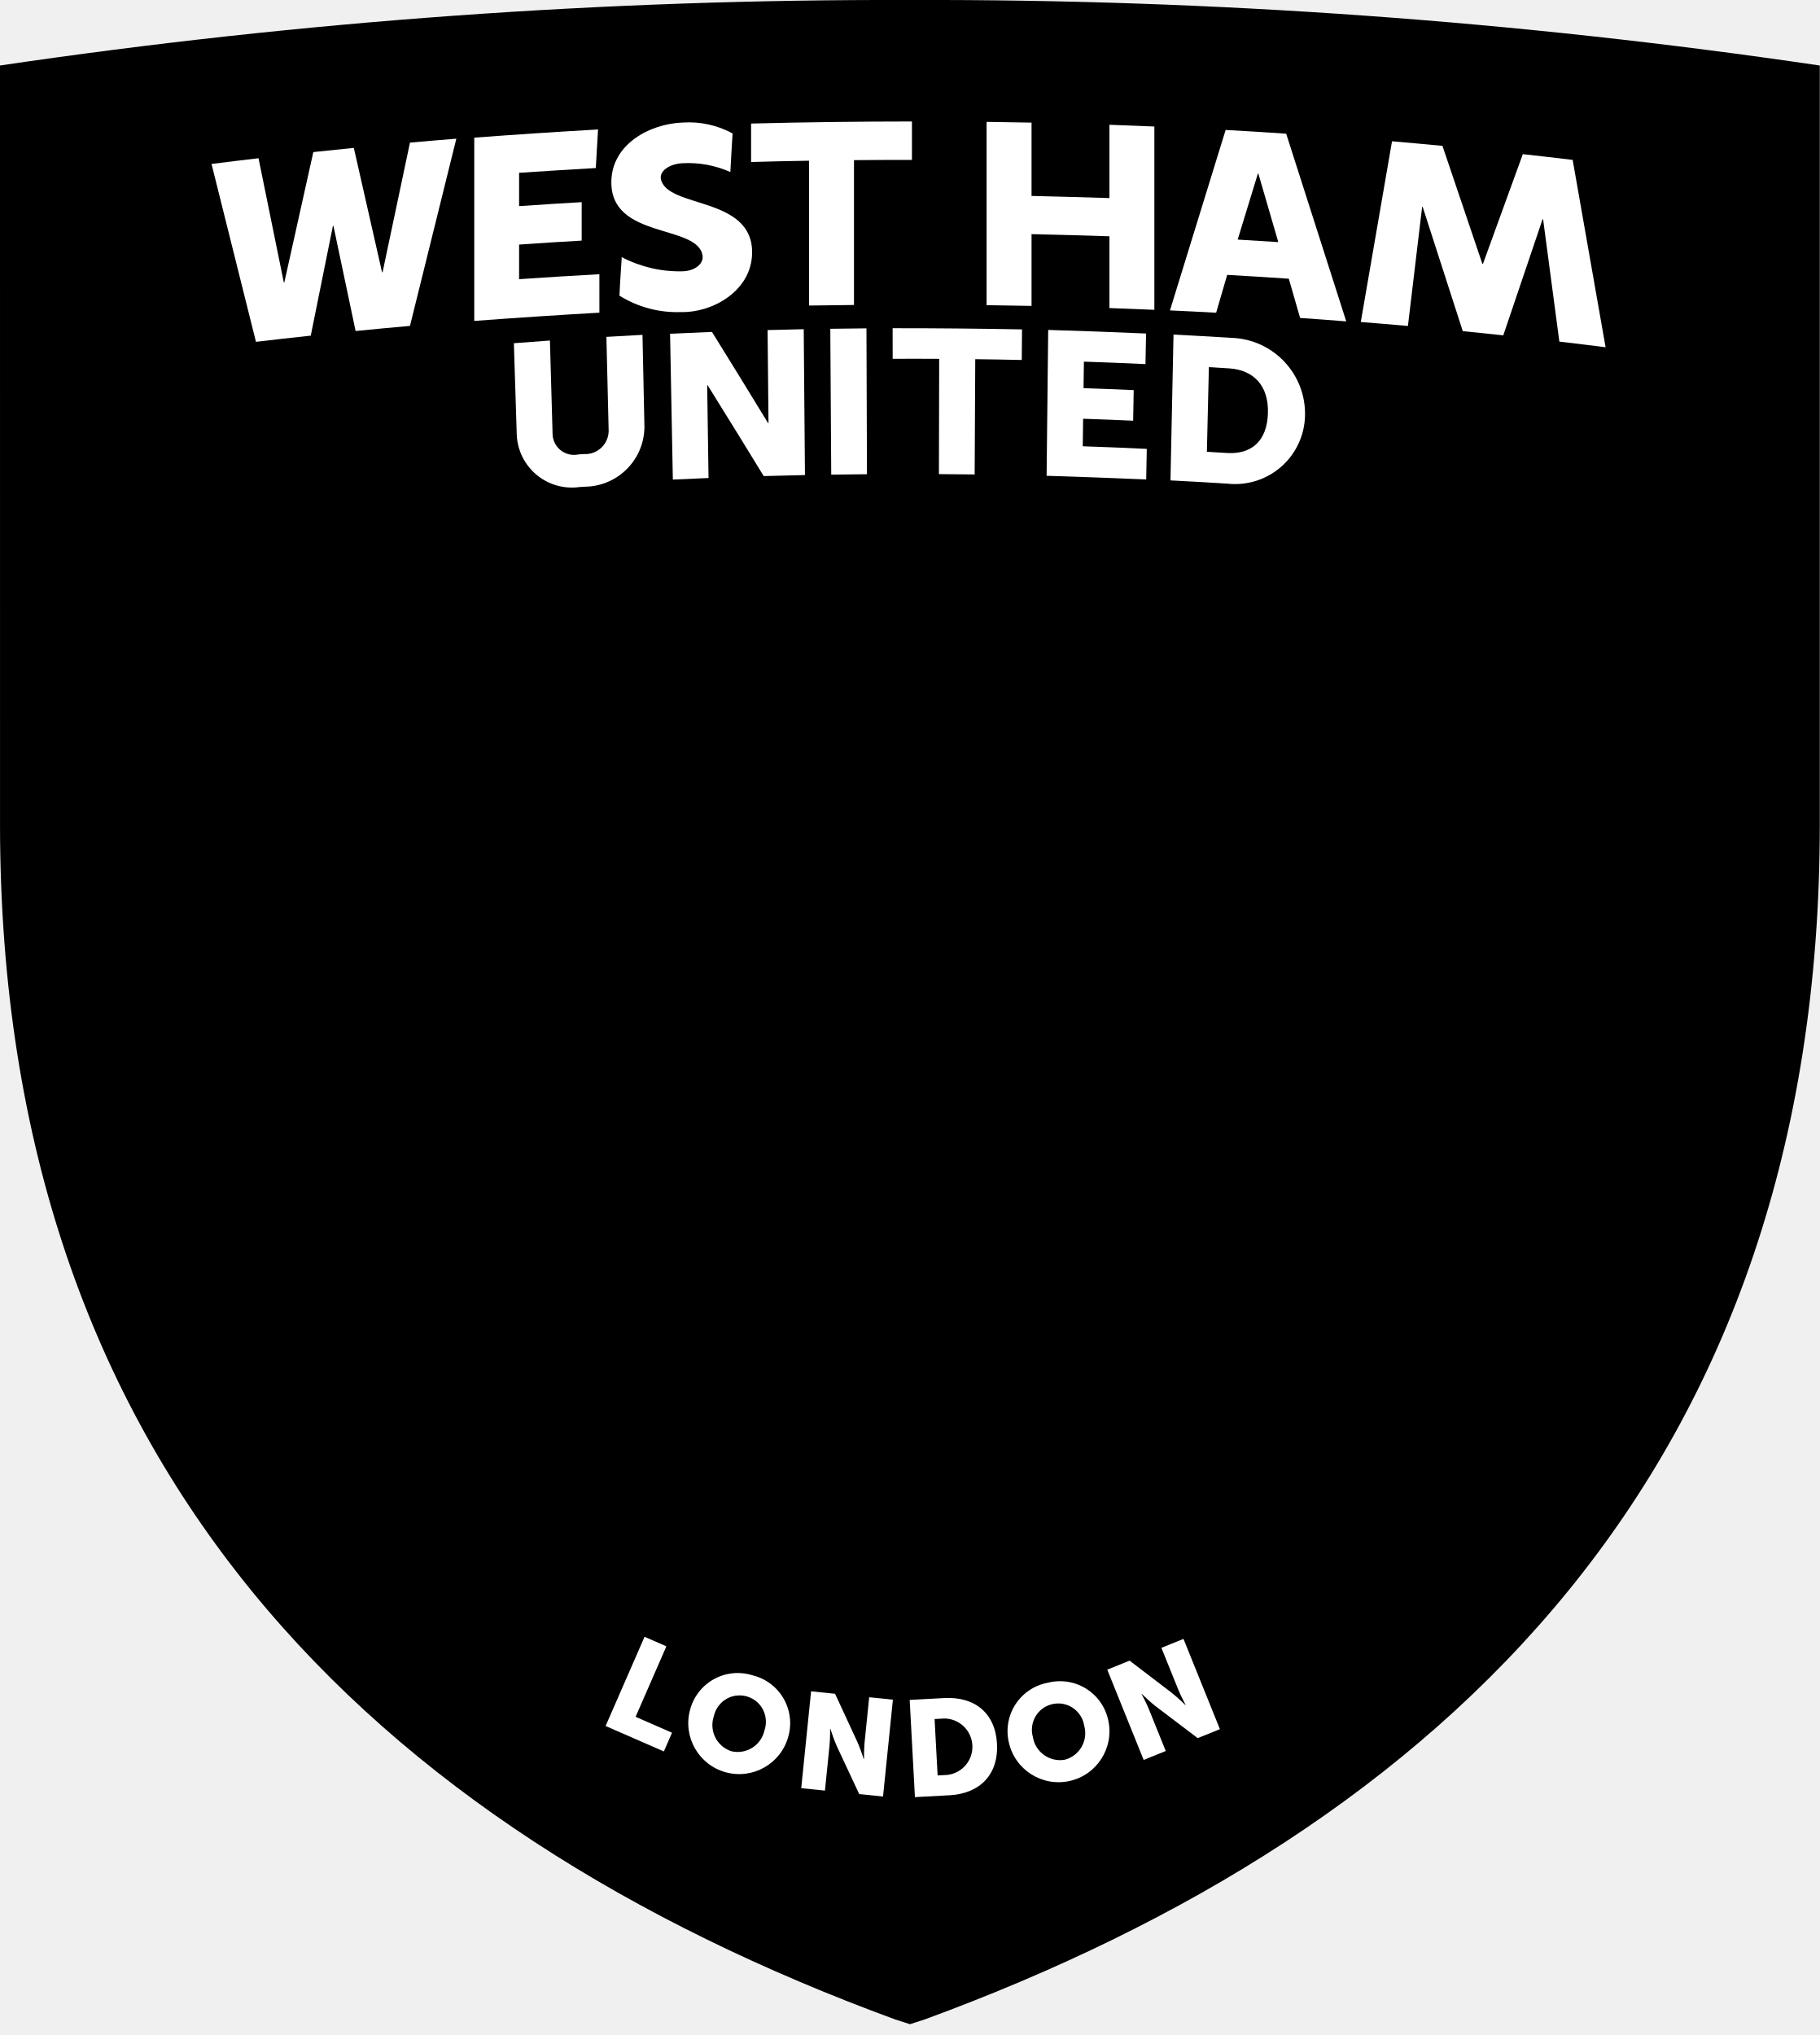
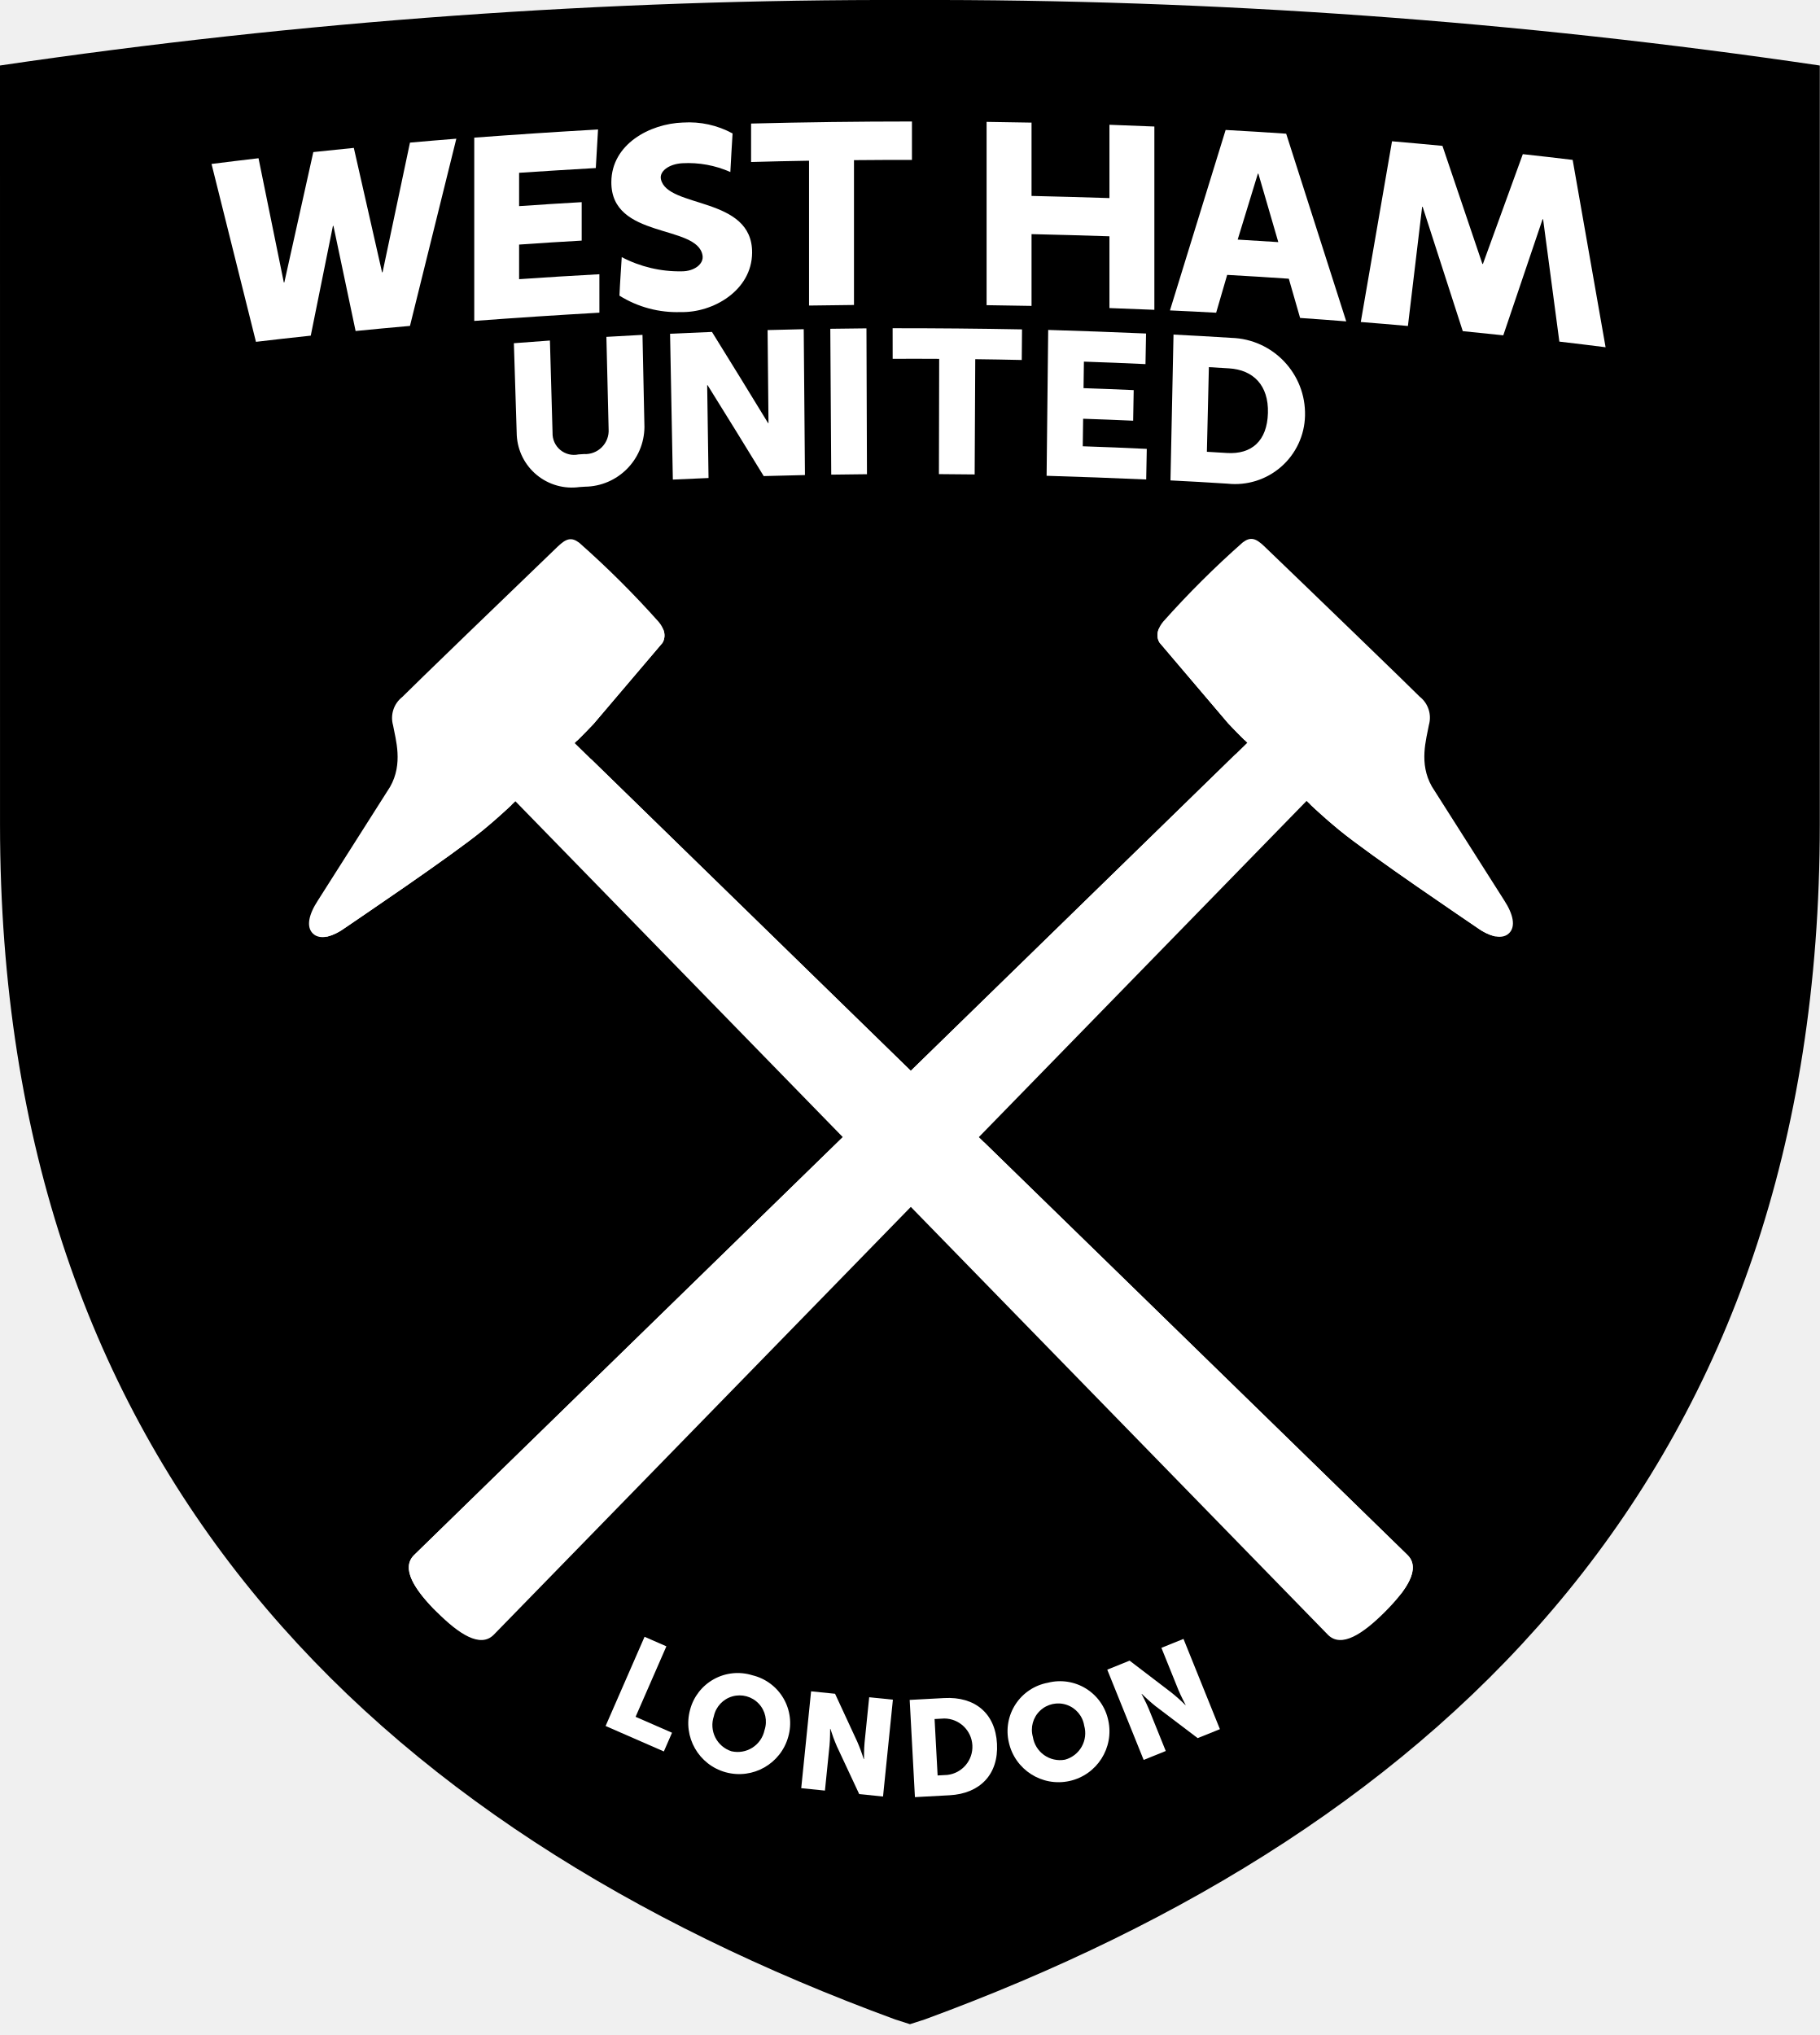
- <svg xmlns="http://www.w3.org/2000/svg" version="1.1" viewBox="0 0 168.507 188.423">
+ <svg xmlns="http://www.w3.org/2000/svg" version="1.1" viewBox="0.0 0.0 168.507 188.423">
  <g id="g10">
    <g id="g496">
      <g id="g498">
        <g id="g504">
          <path id="path506" d="M168.497,6.076V6.065A565.488,565.488,0,0,0,84.248,0,565.481,565.481,0,0,0,0,6.065v.138l.002,70.167c.016,59.423,34.472,92.842,82.876,110.609l1.376.442.004.002,1.374-.443c48.405-17.767,82.857-51.186,82.875-110.609V6.076ZM84.254,90.458l-.018-.018.109.109Z" fill="#000000" />
        </g>
        <g id="g508">
          <path id="path510" d="M162.679,11.894v-.011A526.474,526.474,0,0,0,84.249,6.237,526.468,526.468,0,0,0,5.819,11.883v.129l.002,66.496c.015,55.319,32.091,86.431,77.152,102.97l1.281.411.004.002,1.279-.412c45.062-16.54,77.134-47.652,77.151-102.97V11.894Z" fill="#000000" />
        </g>
        <g id="g512">
-           <path id="path514" d="M122.963,151.369c1.241,1.244,3.229-.073,5.267-2.11,2.037-2.037,3.352-4.025,2.11-5.268L52.564,68.172c-1.242-1.244-3.464-1.036-4.96.461s-1.704,3.717-.462,4.96Z" fill="#000000" />
+           <path id="path514" d="M122.963,151.369c1.241,1.244,3.229-.073,5.267-2.11,2.037-2.037,3.352-4.025,2.11-5.268L52.564,68.172c-1.242-1.244-3.464-1.036-4.96.461s-1.704,3.717-.462,4.96Z" fill="#ffffff" />
        </g>
        <g id="g516">
-           <path id="path518" d="M54.977,67.013,61.338,59.53s.601-.8-.334-1.937a86.721,86.721,0,0,0-7.374-7.343c-.71-.533-1.194-.403-1.982.353C47.755,54.337,37.844,63.915,37.248,64.536a2.472,2.472,0,0,0-.853,2.616c.241,1.334.951,3.553-.276,5.705L29.422,83.396c-.839,1.286-1.083,2.424-.45,3.041.339.332,1.189.716,2.919-.485.828-.573,9.933-6.703,12.835-9.09,1.7-1.398,2.997-2.67,2.997-2.67l5.495-5.389s1.157-1.136,1.759-1.79" fill="#000000" />
+           <path id="path518" d="M54.977,67.013,61.338,59.53s.601-.8-.334-1.937a86.721,86.721,0,0,0-7.374-7.343c-.71-.533-1.194-.403-1.982.353C47.755,54.337,37.844,63.915,37.248,64.536a2.472,2.472,0,0,0-.853,2.616c.241,1.334.951,3.553-.276,5.705L29.422,83.396c-.839,1.286-1.083,2.424-.45,3.041.339.332,1.189.716,2.919-.485.828-.573,9.933-6.703,12.835-9.09,1.7-1.398,2.997-2.67,2.997-2.67l5.495-5.389s1.157-1.136,1.759-1.79" fill="#ffffff" />
        </g>
        <g id="g520">
-           <path id="path522" d="M31.934,85.277c-1.902,1.288-1.896,1.477-1.631,1.442a4.592,4.592,0,0,0,1.588-.766c.827-.573,9.933-6.703,12.834-9.09,1.199-.985,2.194-1.907,2.678-2.366a11.485,11.485,0,0,0-4.564,2.014c-1.554,1.299-8.184,6.923-10.905,8.767" fill="#000000" />
+           <path id="path522" d="M31.934,85.277c-1.902,1.288-1.896,1.477-1.631,1.442a4.592,4.592,0,0,0,1.588-.766c.827-.573,9.933-6.703,12.834-9.09,1.199-.985,2.194-1.907,2.678-2.366a11.485,11.485,0,0,0-4.564,2.014c-1.554,1.299-8.184,6.923-10.905,8.767" fill="#ffffff" />
        </g>
        <g id="g524">
-           <path id="path526" d="M54.976,67.013l6.362-7.482a1.354,1.354,0,0,0,.072-1.264s-.524-.592-2.358,1.548c-1.542,1.798-2.271,2.5-3.57,4.054a11.561,11.561,0,0,0-2.044,4.718c.364-.361,1.099-1.095,1.539-1.573" fill="#000000" />
+           <path id="path526" d="M54.976,67.013l6.362-7.482a1.354,1.354,0,0,0,.072-1.264s-.524-.592-2.358,1.548c-1.542,1.798-2.271,2.5-3.57,4.054a11.561,11.561,0,0,0-2.044,4.718c.364-.361,1.099-1.095,1.539-1.573" fill="#ffffff" />
        </g>
        <g id="g528">
-           <path id="path530" d="M45.714,151.369c-1.241,1.244-3.229-.073-5.267-2.11-2.036-2.037-3.352-4.025-2.11-5.268l77.805-75.848c1.242-1.244,3.463-1.036,4.96.461,1.497,1.497,1.704,3.718.461,4.96Z" fill="#000000" />
+           <path id="path530" d="M45.714,151.369c-1.241,1.244-3.229-.073-5.267-2.11-2.036-2.037-3.352-4.025-2.11-5.268l77.805-75.848c1.242-1.244,3.463-1.036,4.96.461,1.497,1.497,1.704,3.718.461,4.96Z" fill="#ffffff" />
        </g>
        <g id="g532">
-           <path id="path534" d="M44.958,150.621l72.594-74.55c1.242-1.242,1.036-3.463-.461-4.959a4.213,4.213,0,0,0-2.698-1.264L38.337,143.991c-1.185,1.186-.042,3.049,1.834,4.987,1.866,1.762,3.644,2.788,4.786,1.643" fill="#000000" />
+           <path id="path534" d="M44.958,150.621l72.594-74.55c1.242-1.242,1.036-3.463-.461-4.959a4.213,4.213,0,0,0-2.698-1.264L38.337,143.991c-1.185,1.186-.042,3.049,1.834,4.987,1.866,1.762,3.644,2.788,4.786,1.643" fill="#ffffff" />
        </g>
        <g id="g536">
-           <path id="path538" d="M113.73,66.983l-6.361-7.482s-.601-.8.333-1.937a86.807,86.807,0,0,1,7.374-7.343c.711-.533,1.195-.403,1.982.353,3.895,3.734,13.804,13.311,14.401,13.932a2.47,2.47,0,0,1,.853,2.616c-.24,1.334-.951,3.553.276,5.705l6.697,10.539c.838,1.286,1.083,2.424.451,3.041-.339.332-1.189.716-2.919-.485-.827-.573-9.933-6.703-12.835-9.09-1.7-1.398-2.997-2.67-2.997-2.67l-5.495-5.389s-1.157-1.136-1.759-1.79" fill="#000000" />
+           <path id="path538" d="M113.73,66.983l-6.361-7.482s-.601-.8.333-1.937a86.807,86.807,0,0,1,7.374-7.343c.711-.533,1.195-.403,1.982.353,3.895,3.734,13.804,13.311,14.401,13.932a2.47,2.47,0,0,1,.853,2.616c-.24,1.334-.951,3.553.276,5.705l6.697,10.539c.838,1.286,1.083,2.424.451,3.041-.339.332-1.189.716-2.919-.485-.827-.573-9.933-6.703-12.835-9.09-1.7-1.398-2.997-2.67-2.997-2.67l-5.495-5.389s-1.157-1.136-1.759-1.79" fill="#ffffff" />
        </g>
        <g id="g540">
-           <path id="path542" d="M136.773,85.248c1.901,1.288,1.896,1.477,1.63,1.442a4.586,4.586,0,0,1-1.587-.766c-.827-.573-9.933-6.703-12.834-9.09-1.199-.985-2.195-1.907-2.678-2.366a11.488,11.488,0,0,1,4.564,2.014c1.554,1.299,8.184,6.923,10.905,8.767" fill="#000000" />
+           <path id="path542" d="M136.773,85.248c1.901,1.288,1.896,1.477,1.63,1.442a4.586,4.586,0,0,1-1.587-.766c-.827-.573-9.933-6.703-12.834-9.09-1.199-.985-2.195-1.907-2.678-2.366a11.488,11.488,0,0,1,4.564,2.014c1.554,1.299,8.184,6.923,10.905,8.767" fill="#ffffff" />
        </g>
        <g id="g544">
-           <path id="path546" d="M113.73,66.983l-6.361-7.482a1.353,1.353,0,0,1-.072-1.264s.524-.592,2.358,1.548c1.542,1.798,2.271,2.5,3.57,4.054a11.562,11.562,0,0,1,2.046,4.718c-.365-.361-1.1-1.095-1.54-1.573" fill="#000000" />
+           <path id="path546" d="M113.73,66.983l-6.361-7.482a1.353,1.353,0,0,1-.072-1.264s.524-.592,2.358,1.548c1.542,1.798,2.271,2.5,3.57,4.054a11.562,11.562,0,0,1,2.046,4.718c-.365-.361-1.1-1.095-1.54-1.573" fill="#ffffff" />
        </g>
        <g id="g548">
-           <path id="path550" d="M125.984,69.152a1.536,1.536,0,0,1-2.171,0l-3.258-3.26a1.535,1.535,0,0,1,2.171-2.17l3.258,3.259a1.534,1.534,0,0,1,0,2.171" fill="#000000" />
+           <path id="path550" d="M125.984,69.152a1.536,1.536,0,0,1-2.171,0l-3.258-3.26a1.535,1.535,0,0,1,2.171-2.17l3.258,3.259a1.534,1.534,0,0,1,0,2.171" fill="#ffffff" />
        </g>
        <g id="g552">
-           <path id="path554" d="M120.992,65.892a1.533,1.533,0,0,1,.867-2.602,1.533,1.533,0,0,0-1.304,2.602l3.258,3.26a1.532,1.532,0,0,0,1.304.432,1.533,1.533,0,0,1-.867-.432Z" fill="#000000" />
+           <path id="path554" d="M120.992,65.892a1.533,1.533,0,0,1,.867-2.602,1.533,1.533,0,0,0-1.304,2.602l3.258,3.26a1.532,1.532,0,0,0,1.304.432,1.533,1.533,0,0,1-.867-.432Z" fill="#ffffff" />
        </g>
        <g id="g556">
-           <path id="path558" d="M122.426,67.088a.166.166,0,0,1-.235-.235l1.494-1.494a.166.166,0,1,1,.235.234Z" fill="#000000" />
+           <path id="path558" d="M122.426,67.088a.166.166,0,0,1-.235-.235l1.494-1.494a.166.166,0,1,1,.235.234Z" fill="#ffffff" />
        </g>
        <g id="g560">
-           <path id="path562" d="M122.919,67.585a.162.162,0,0,1-.231,0,.164.164,0,1,1,.231,0" fill="#000000" />
+           <path id="path562" d="M122.919,67.585a.162.162,0,0,1-.231,0,.164.164,0,1,1,.231,0" fill="#ffffff" />
        </g>
        <g id="g564">
-           <path id="path566" d="M121.893,66.559a.163.163,0,1,1,0-.231.164.164,0,0,1,0,.231" fill="#000000" />
+           <path id="path566" d="M121.893,66.559a.163.163,0,1,1,0-.231.164.164,0,0,1,0,.231" fill="#ffffff" />
        </g>
        <g id="g568">
-           <path id="path570" d="M123.098,64.536l-.512-.513a.167.167,0,0,0-.235.236l.082.082a.082.082,0,0,1,.003.11l-1.323,1.323a.167.167,0,0,0,.235.236l1.328-1.328a.083.083,0,0,1,.104.007l.083.083a.167.167,0,0,0,.236-.235" fill="#000000" />
+           <path id="path570" d="M123.098,64.536l-.512-.513a.167.167,0,0,0-.235.236l.082.082a.082.082,0,0,1,.003.11l-1.323,1.323a.167.167,0,0,0,.235.236l1.328-1.328a.083.083,0,0,1,.104.007l.083.083a.167.167,0,0,0,.236-.235" fill="#ffffff" />
        </g>
        <g id="g572">
-           <path id="path574" d="M125.833,67.294a.166.166,0,0,0-.233-.037l-.867.627a.088.088,0,0,1-.119-.008.09.09,0,0,1-.017-.104l.177-.356a.167.167,0,0,0-.019-.177l-.002-.002-.008-.009-.004-.005-.005-.005-.009-.007-.002-.002a.167.167,0,0,0-.177-.018l-.355.176a.09.09,0,0,1-.106-.016.092.092,0,0,1-.009-.119l.629-.867a.167.167,0,0,0-.037-.233.165.165,0,0,0-.231.037l-1.241,1.711a.166.166,0,0,0,.014.211l.007.008.003.001a.163.163,0,0,0,.185.026l.608-.303a.09.09,0,0,1,.117.126l-.299.603a.166.166,0,0,0,.026.186l.003.003.007.007a.166.166,0,0,0,.213.014l1.711-1.24a.165.165,0,0,0,.037-.231" fill="#000000" />
+           <path id="path574" d="M125.833,67.294a.166.166,0,0,0-.233-.037l-.867.627a.088.088,0,0,1-.119-.008.09.09,0,0,1-.017-.104l.177-.356a.167.167,0,0,0-.019-.177l-.002-.002-.008-.009-.004-.005-.005-.005-.009-.007-.002-.002a.167.167,0,0,0-.177-.018l-.355.176a.09.09,0,0,1-.106-.016.092.092,0,0,1-.009-.119l.629-.867a.167.167,0,0,0-.037-.233.165.165,0,0,0-.231.037l-1.241,1.711a.166.166,0,0,0,.014.211l.007.008.003.001a.163.163,0,0,0,.185.026l.608-.303a.09.09,0,0,1,.117.126l-.299.603a.166.166,0,0,0,.026.186l.003.003.007.007a.166.166,0,0,0,.213.014l1.711-1.24a.165.165,0,0,0,.037-.231" fill="#ffffff" />
        </g>
        <g id="g576">
-           <path id="path578" d="M54.754,70.306a3.862,3.862,0,0,0-2.764,1.181c-1.391,1.392-1.584,3.456-.429,4.611l31.08,31.848,5.289-5.289Z" fill="#000000" />
+           <path id="path578" d="M54.754,70.306a3.862,3.862,0,0,0-2.764,1.181c-1.391,1.392-1.584,3.456-.429,4.611l31.08,31.848,5.289-5.289Z" fill="#ffffff" />
        </g>
        <g id="g580">
-           <path id="path582" d="M130.34,143.991l-39.207-38.211a5.67,5.67,0,0,0-2.177,8.642l35.068,35.957c1.154,1.157,3.001-.068,4.896-1.961.32-.321.62-.639.893-.954,1.01-1.364,1.397-2.601.527-3.473" fill="#000000" />
+           <path id="path582" d="M130.34,143.991l-39.207-38.211a5.67,5.67,0,0,0-2.177,8.642l35.068,35.957c1.154,1.157,3.001-.068,4.896-1.961.32-.321.62-.639.893-.954,1.01-1.364,1.397-2.601.527-3.473" fill="#ffffff" />
        </g>
        <g id="g584">
-           <path id="path586" d="M122.354,67.016a.166.166,0,0,1-.235-.235l1.494-1.494a.166.166,0,1,1,.235.234Z" fill="#000000" />
+           <path id="path586" d="M122.354,67.016a.166.166,0,0,1-.235-.235l1.494-1.494a.166.166,0,1,1,.235.234Z" fill="#ffffff" />
        </g>
        <g id="g588">
-           <path id="path590" d="M122.847,67.513a.162.162,0,0,1-.231,0,.164.164,0,1,1,.231,0" fill="#000000" />
+           <path id="path590" d="M122.847,67.513a.162.162,0,0,1-.231,0,.164.164,0,1,1,.231,0" fill="#ffffff" />
        </g>
        <g id="g592">
-           <path id="path594" d="M121.821,66.487a.163.163,0,1,1,0-.231.164.164,0,0,1,0,.231" fill="#000000" />
+           <path id="path594" d="M121.821,66.487a.163.163,0,1,1,0-.231.164.164,0,0,1,0,.231" fill="#ffffff" />
        </g>
        <g id="g596">
-           <path id="path598" d="M123.026,64.464l-.512-.513a.168.168,0,0,0-.236.001.165.165,0,0,0,0,.235l.082.082a.082.082,0,0,1,.003.11l-1.323,1.323a.167.167,0,0,0,.236.235l1.327-1.328a.083.083,0,0,1,.105.007l.083.083a.166.166,0,0,0,.235-.235" fill="#000000" />
+           <path id="path598" d="M123.026,64.464l-.512-.513a.168.168,0,0,0-.236.001.165.165,0,0,0,0,.235l.082.082a.082.082,0,0,1,.003.11l-1.323,1.323a.167.167,0,0,0,.236.235l1.327-1.328a.083.083,0,0,1,.105.007l.083.083a.166.166,0,0,0,.235-.235" fill="#ffffff" />
        </g>
        <g id="g600">
-           <path id="path602" d="M125.761,67.222a.166.166,0,0,0-.232-.037l-.867.627a.091.091,0,0,1-.136-.113l.177-.356a.167.167,0,0,0-.018-.176l-.002-.002-.008-.009-.004-.005-.005-.004-.009-.007-.002-.002a.167.167,0,0,0-.177-.018l-.355.177a.089.089,0,0,1-.105-.017.092.092,0,0,1-.009-.118l.629-.868a.167.167,0,0,0-.036-.233.165.165,0,0,0-.231.037l-1.241,1.712a.166.166,0,0,0,.014.211l.008.008.003.002a.163.163,0,0,0,.185.026l.609-.303a.091.091,0,0,1,.117.127l-.299.603a.165.165,0,0,0,.026.185l.002.003.007.006a.166.166,0,0,0,.212.015l1.711-1.24a.166.166,0,0,0,.036-.232" fill="#000000" />
+           <path id="path602" d="M125.761,67.222a.166.166,0,0,0-.232-.037l-.867.627a.091.091,0,0,1-.136-.113l.177-.356a.167.167,0,0,0-.018-.176l-.002-.002-.008-.009-.004-.005-.005-.004-.009-.007-.002-.002a.167.167,0,0,0-.177-.018l-.355.177a.089.089,0,0,1-.105-.017.092.092,0,0,1-.009-.118l.629-.868a.167.167,0,0,0-.036-.233.165.165,0,0,0-.231.037l-1.241,1.712a.166.166,0,0,0,.014.211l.008.008.003.002a.163.163,0,0,0,.185.026l.609-.303a.091.091,0,0,1,.117.127l-.299.603a.165.165,0,0,0,.026.185l.002.003.007.006a.166.166,0,0,0,.212.015l1.711-1.24a.166.166,0,0,0,.036-.232" fill="#ffffff" />
        </g>
        <g id="g604">
-           <path id="path606" d="M48.153,63.752a1.536,1.536,0,0,1,0,2.171l-3.259,3.258a1.535,1.535,0,0,1-2.17-2.171l3.259-3.258a1.534,1.534,0,0,1,2.171,0" fill="#000000" />
+           <path id="path606" d="M48.153,63.752a1.536,1.536,0,0,1,0,2.171l-3.259,3.258a1.535,1.535,0,0,1-2.17-2.171l3.259-3.258a1.534,1.534,0,0,1,2.171,0" fill="#ffffff" />
        </g>
        <g id="g608">
-           <path id="path610" d="M42.996,67.284l3.259-3.258a1.534,1.534,0,0,1,2.025-.127,1.598,1.598,0,0,0-.127-.147,1.536,1.536,0,0,0-2.171,0l-3.259,3.259a1.535,1.535,0,0,0,.001,2.171,1.584,1.584,0,0,0,.146.126,1.533,1.533,0,0,1,.127-2.024" fill="#000000" />
+           <path id="path610" d="M42.996,67.284l3.259-3.258a1.534,1.534,0,0,1,2.025-.127,1.598,1.598,0,0,0-.127-.147,1.536,1.536,0,0,0-2.171,0l-3.259,3.259a1.535,1.535,0,0,0,.001,2.171,1.584,1.584,0,0,0,.146.126,1.533,1.533,0,0,1,.127-2.024" fill="#ffffff" />
        </g>
        <g id="g612">
-           <path id="path614" d="M46.017,67.546a.166.166,0,1,1-.235.234L44.288,66.286a.166.166,0,0,1,.235-.235Z" fill="#000000" />
+           <path id="path614" d="M46.017,67.546a.166.166,0,1,1-.235.234L44.288,66.286a.166.166,0,0,1,.235-.235Z" fill="#ffffff" />
        </g>
        <g id="g616">
-           <path id="path618" d="M46.514,67.052a.163.163,0,1,1-.231,0,.164.164,0,0,1,.231,0" fill="#000000" />
+           <path id="path618" d="M46.514,67.052a.163.163,0,1,1-.231,0,.164.164,0,0,1,.231,0" fill="#ffffff" />
        </g>
        <g id="g620">
-           <path id="path622" d="M45.488,68.079a.163.163,0,0,1-.231.231.165.165,0,0,1-.001-.231.163.163,0,0,1,.231,0" fill="#000000" />
+           <path id="path622" d="M45.488,68.079a.163.163,0,0,1-.231.231.165.165,0,0,1-.001-.231.163.163,0,0,1,.231,0" fill="#ffffff" />
        </g>
        <g id="g624">
-           <path id="path626" d="M43.465,66.874l-.512.511a.167.167,0,0,0,.235.236l.082-.082a.084.084,0,0,1,.111-.003l1.322,1.323a.166.166,0,0,0,.235-.235l-1.328-1.327a.082.082,0,0,1,.007-.105l.083-.082a.166.166,0,0,0-.235-.235" fill="#000000" />
+           <path id="path626" d="M43.465,66.874l-.512.511a.167.167,0,0,0,.235.236l.082-.082a.084.084,0,0,1,.111-.003l1.322,1.323a.166.166,0,0,0,.235-.235l-1.328-1.327a.082.082,0,0,1,.007-.105l.083-.082a.166.166,0,0,0-.235-.235" fill="#ffffff" />
        </g>
        <g id="g628">
-           <path id="path630" d="M46.223,64.138a.166.166,0,0,0-.037.232l.629.866a.093.093,0,0,1-.008.12.091.091,0,0,1-.105.016l-.356-.176a.165.165,0,0,0-.176.018l-.003.003-.008.007-.005.004-.005.005-.008.009-.002.003a.165.165,0,0,0-.018.176l.176.355a.091.091,0,0,1-.136.114l-.867-.629a.166.166,0,1,0-.195.268l1.711,1.241a.167.167,0,0,0,.212-.014l.006-.008.004-.003a.165.165,0,0,0,.025-.185l-.303-.609a.091.091,0,0,1,.126-.117l.603.298a.166.166,0,0,0,.186-.025l.002-.003.007-.008a.165.165,0,0,0,.015-.211l-1.241-1.712a.166.166,0,0,0-.231-.036" fill="#000000" />
+           <path id="path630" d="M46.223,64.138a.166.166,0,0,0-.037.232l.629.866a.093.093,0,0,1-.008.12.091.091,0,0,1-.105.016l-.356-.176a.165.165,0,0,0-.176.018l-.003.003-.008.007-.005.004-.005.005-.008.009-.002.003a.165.165,0,0,0-.018.176l.176.355a.091.091,0,0,1-.136.114l-.867-.629a.166.166,0,1,0-.195.268l1.711,1.241a.167.167,0,0,0,.212-.014l.006-.008.004-.003a.165.165,0,0,0,.025-.185l-.303-.609a.091.091,0,0,1,.126-.117l.603.298a.166.166,0,0,0,.186-.025l.002-.003.007-.008a.165.165,0,0,0,.015-.211l-1.241-1.712a.166.166,0,0,0-.231-.036" fill="#ffffff" />
        </g>
        <g id="g632">
-           <path id="path634" d="M46.017,67.382a.166.166,0,1,1-.235.234l-1.494-1.494a.166.166,0,0,1,.235-.235Z" fill="#000000" />
+           <path id="path634" d="M46.017,67.382a.166.166,0,1,1-.235.234l-1.494-1.494a.166.166,0,0,1,.235-.235Z" fill="#ffffff" />
        </g>
        <g id="g636">
-           <path id="path638" d="M46.514,66.888a.163.163,0,1,1-.231-.001.164.164,0,0,1,.231.001" fill="#000000" />
+           <path id="path638" d="M46.514,66.888a.163.163,0,1,1-.231-.001.164.164,0,0,1,.231.001" fill="#ffffff" />
        </g>
        <g id="g640">
-           <path id="path642" d="M45.488,67.914a.163.163,0,1,1-.231,0,.164.164,0,0,1,.231,0" fill="#000000" />
+           <path id="path642" d="M45.488,67.914a.163.163,0,1,1-.231,0,.164.164,0,0,1,.231,0" fill="#ffffff" />
        </g>
        <g id="g644">
-           <path id="path646" d="M43.465,66.709l-.512.512a.166.166,0,0,0,.235.235l.082-.082a.084.084,0,0,1,.111-.003l1.322,1.323a.166.166,0,0,0,.235-.235l-1.328-1.328a.081.081,0,0,1,.007-.104l.083-.082a.167.167,0,0,0,0-.236.165.165,0,0,0-.235,0" fill="#000000" />
+           <path id="path646" d="M43.465,66.709l-.512.512a.166.166,0,0,0,.235.235l.082-.082a.084.084,0,0,1,.111-.003l1.322,1.323a.166.166,0,0,0,.235-.235l-1.328-1.328a.081.081,0,0,1,.007-.104l.083-.082a.167.167,0,0,0,0-.236.165.165,0,0,0-.235,0" fill="#ffffff" />
        </g>
        <g id="g648">
-           <path id="path650" d="M46.223,63.974a.166.166,0,0,0-.037.232l.629.867a.093.093,0,0,1-.008.12.091.091,0,0,1-.105.016l-.356-.176a.165.165,0,0,0-.176.018l-.003.002-.008.007-.005.004-.005.005-.008.008-.002.003a.164.164,0,0,0-.018.175l.176.355a.092.092,0,0,1-.017.106.093.093,0,0,1-.119.01l-.867-.63a.166.166,0,1,0-.195.268l1.711,1.241a.167.167,0,0,0,.212-.014l.006-.008.004-.003a.166.166,0,0,0,.025-.185l-.303-.609a.091.091,0,0,1,.126-.117l.603.299a.166.166,0,0,0,.186-.025l.002-.002.007-.008a.165.165,0,0,0,.015-.211l-1.241-1.711a.165.165,0,0,0-.231-.037" fill="#000000" />
+           <path id="path650" d="M46.223,63.974a.166.166,0,0,0-.037.232l.629.867a.093.093,0,0,1-.008.12.091.091,0,0,1-.105.016l-.356-.176a.165.165,0,0,0-.176.018l-.003.002-.008.007-.005.004-.005.005-.008.008-.002.003a.164.164,0,0,0-.018.175l.176.355a.092.092,0,0,1-.017.106.093.093,0,0,1-.119.01l-.867-.63a.166.166,0,1,0-.195.268l1.711,1.241a.167.167,0,0,0,.212-.014l.006-.008.004-.003a.166.166,0,0,0,.025-.185l-.303-.609a.091.091,0,0,1,.126-.117l.603.299a.166.166,0,0,0,.186-.025l.002-.002.007-.008a.165.165,0,0,0,.015-.211l-1.241-1.711a.165.165,0,0,0-.231-.037" fill="#ffffff" />
        </g>
        <g id="g652">
          <path id="path654" d="M53.67,45.095a5.11,5.11,0,0,1-5.819-4.783q-.134-4.267-.268-8.533c1.334-.104,2.002-.154,3.338-.249q.121,4.267.243,8.534a1.988,1.988,0,0,0,2.407,2.011c.197-.013.295-.02.492-.032a2.172,2.172,0,0,0,2.293-2.317q-.103-4.268-.206-8.535c1.337-.079,2.005-.117,3.342-.186q.09,4.267.181,8.536a5.574,5.574,0,0,1-5.513,5.523c-.196.013-.295.019-.491.032" fill="#fff" />
        </g>
        <g id="g656">
          <path id="path658" d="M62.046,30.902c1.552-.074,2.328-.107,3.88-.168q2.616,4.21,5.196,8.442l.038-.001q-.042-4.306-.084-8.613c1.338-.037,2.008-.054,3.346-.081q.057,6.753.114,13.505c-1.528.031-2.292.05-3.819.095q-2.58-4.22-5.197-8.417l-.038.002q.062,4.297.126,8.593c-1.322.054-1.984.083-3.305.146q-.129-6.751-.257-13.503" fill="#fff" />
        </g>
        <g id="g660">
          <path id="path662" d="M76.883,30.443c1.339-.021,2.008-.03,3.348-.041q.024,6.753.047,13.506c-1.323.011-1.985.019-3.309.04q-.043-6.753-.086-13.505" fill="#fff" />
        </g>
        <g id="g664">
          <path id="path666" d="M86.965,33.226c-1.723-.009-2.584-.01-4.307-.003-.002-1.133-.003-1.7-.004-2.833q5.993-.004,11.982.109c-.01,1.133-.015,1.7-.025,2.833-1.722-.038-2.583-.053-4.306-.075q-.027,5.336-.055,10.672c-1.323-.017-1.985-.023-3.309-.03q.011-5.336.024-10.672" fill="#fff" />
        </g>
        <g id="g668">
          <path id="path670" d="M97.059,30.549q4.532.136,9.062.332c-.021,1.133-.032,1.7-.053,2.833-2.28-.106-3.42-.152-5.702-.23-.014.982-.02,1.473-.034,2.455,1.858.063,2.787.1,4.644.182-.02,1.133-.03,1.7-.05,2.833-1.852-.082-2.779-.119-4.632-.182-.014,1.02-.021,1.53-.035,2.549,2.372.081,3.558.13,5.929.242-.021,1.133-.032,1.7-.054,2.833q-4.61-.203-9.222-.342.074-6.752.147-13.505" fill="#fff" />
        </g>
        <g id="g672">
          <path id="path674" d="M108.663,30.979c2.14.109,3.21.17,5.348.304a7.035,7.035,0,0,1,6.829,7.216,6.476,6.476,0,0,1-7.172,6.284c-2.113-.133-3.17-.194-5.286-.302q.141-6.751.281-13.502m4.944,10.964c2.289.143,3.726-1.113,3.799-3.7.073-2.568-1.355-3.996-3.601-4.136-.747-.046-1.12-.069-1.867-.113l-.185,7.837c.742.043,1.113.066,1.855.112" fill="#fff" />
        </g>
        <g id="g676">
          <path id="path678" d="M19.587,15.181c1.74-.22,2.61-.326,4.351-.53q1.172,5.751,2.343,11.502l.047-.005Q27.67,20.115,29.012,14.081c1.5-.161,2.251-.238,3.751-.387q1.308,5.76,2.614,11.519l.048-.005q1.267-6.002,2.537-12.003c1.717-.153,2.576-.225,4.293-.363q-2.149,8.666-4.293,17.334c-2.014.179-3.021.274-5.034.473q-1.027-4.868-2.053-9.736l-.048.005q-1.027,5.08-2.052,10.16c-2.031.219-3.046.333-5.074.572Q21.646,23.415,19.587,15.181" fill="#fff" />
        </g>
        <g id="g680">
          <path id="path682" d="M128.895,13.082c1.869.161,2.803.246,4.671.424q1.851,5.464,3.698,10.93l.048.004q1.846-5.084,3.696-10.167c1.846.204,2.769.311,4.615.532q1.526,8.673,3.049,17.347c-1.712-.217-2.568-.321-4.281-.522q-.752-5.664-1.505-11.328l-.048-.005q-1.821,5.375-3.639,10.751c-1.5-.16-2.25-.237-3.751-.387q-1.855-5.755-3.715-11.509c-.019-.002-.028-.002-.047-.004q-.66,5.518-1.318,11.035c-1.745-.155-2.618-.229-4.364-.369q1.445-8.365,2.892-16.731" fill="#fff" />
        </g>
        <g id="g684">
          <path id="path686" d="M43.914,12.745q5.728-.43,11.462-.757c-.083,1.428-.124,2.143-.207,3.571q-3.552.204-7.102.441V19.086c2.317-.161,3.477-.234,5.795-.368v3.56c-2.319.133-3.478.207-5.795.368v3.204q3.716-.258,7.434-.459c0,1.424,0,2.136.001,3.56q-5.798.33-11.588.764V12.745" fill="#fff" />
        </g>
        <g id="g688">
          <path id="path690" d="M74.914,14.88c-2.147.037-3.22.06-5.366.12V11.44q7.448-.189,14.895-.191v3.561c-2.147-.005-3.221-.001-5.367.018V28.238c-1.665.014-2.497.025-4.162.053V14.88" fill="#fff" />
        </g>
        <g id="g692">
          <path id="path694" d="M91.355,11.285c1.665.02,2.497.034,4.162.068v6.788q3.607.084,7.213.2V11.553c1.664.058,2.496.09,4.16.162V28.686c-1.664-.072-2.496-.104-4.16-.162V21.878q-3.607-.117-7.213-.2v6.646c-1.665-.034-2.497-.048-4.162-.068V11.285" fill="#fff" />
        </g>
        <g id="g696">
          <path id="path698" d="M119.34,25.807c-2.282-.155-3.424-.226-5.708-.355-.409,1.401-.613,2.102-1.021,3.503-1.711-.093-2.566-.136-4.277-.214q2.575-8.356,5.155-16.708c2.243.126,3.365.195,5.606.346q2.785,8.688,5.562,17.378c-1.709-.135-2.563-.198-4.272-.318-.418-1.454-.627-2.18-1.045-3.633m-2.866-9.728q-.935,3.053-1.869,6.106c1.505.088,2.257.135,3.761.234q-.922-3.169-1.845-6.337l-.048-.003" fill="#fff" />
        </g>
        <g id="g700">
          <path id="path702" d="M63.242,11.345c-3.099.11-6.611,2.018-6.634,5.502-.036,5.318,7.951,3.891,8.444,6.797.137.804-.769,1.479-1.916,1.478a11.538,11.538,0,0,1-5.565-1.314c-.085,1.466-.155,2.236-.212,3.567a10.047,10.047,0,0,0,5.674,1.52c2.987.077,6.58-1.994,6.61-5.487.045-5.277-7.872-4.083-8.446-6.827-.147-.703.711-1.395,1.993-1.468a9.628,9.628,0,0,1,4.438.815c.085-1.688.111-1.929.206-3.572a8.44,8.44,0,0,0-4.592-1.009" fill="#fff" />
        </g>
      </g>
    </g>
    <g id="g704">
      <path id="path706" d="M59.684,151.552l2.021.883-2.851,6.527,3.373,1.474-.757,1.733L56.076,159.812Z" fill="#fff" />
    </g>
    <g id="g708">
      <g id="g710">
        <g id="g716">
          <path id="path718" d="M69.665,155.114a4.559,4.559,0,0,1,3.327,5.685A4.714,4.714,0,0,1,63.9,158.302a4.559,4.559,0,0,1,5.765-3.188m-1.933,7.038a2.542,2.542,0,0,0,3.06-1.957,2.437,2.437,0,1,0-4.692-1.289,2.543,2.543,0,0,0,1.631,3.246" fill="#fff" />
        </g>
        <g id="g720">
          <path id="path722" d="M75.104,156.602l2.22.226,2.057,4.442a16.118,16.118,0,0,1,.596,1.607l.025.003s-.002-.976.055-1.541l.427-4.189,2.195.224-.913,8.967-2.207-.225-2.071-4.43a16.118,16.118,0,0,1-.596-1.607l-.025-.003s.002.976-.056,1.541l-.425,4.176L74.191,165.569Z" fill="#fff" />
        </g>
        <g id="g724">
          <path id="path726" d="M84.234,157.397l3.198-.172c2.832-.153,4.734,1.399,4.886,4.232.152,2.832-1.57,4.617-4.402,4.769l-3.197.172Zm3.493,6.945a2.621,2.621,0,0,0-.282-5.224l-.906.049.281,5.224Z" fill="#fff" />
        </g>
        <g id="g728">
          <path id="path730" d="M97.028,155.807a4.56,4.56,0,0,1,5.593,3.481,4.715,4.715,0,1,1-9.21,2.026,4.559,4.559,0,0,1,3.616-5.507m1.568,7.129a2.543,2.543,0,0,0,1.797-3.158,2.437,2.437,0,1,0-4.752,1.045,2.543,2.543,0,0,0,2.956,2.112" fill="#fff" />
        </g>
        <g id="g732">
          <path id="path734" d="M102.528,154.596l2.069-.835,3.889,2.97a16.115,16.115,0,0,1,1.277,1.143l.023-.009s-.456-.862-.669-1.388l-1.575-3.903,2.045-.826,3.372,8.357-2.057.83-3.896-2.954a15.999,15.999,0,0,1-1.277-1.143l-.024.009s.457.862.669,1.388l1.571,3.892-2.046.826Z" fill="#fff" />
        </g>
      </g>
    </g>
  </g>
</svg>
